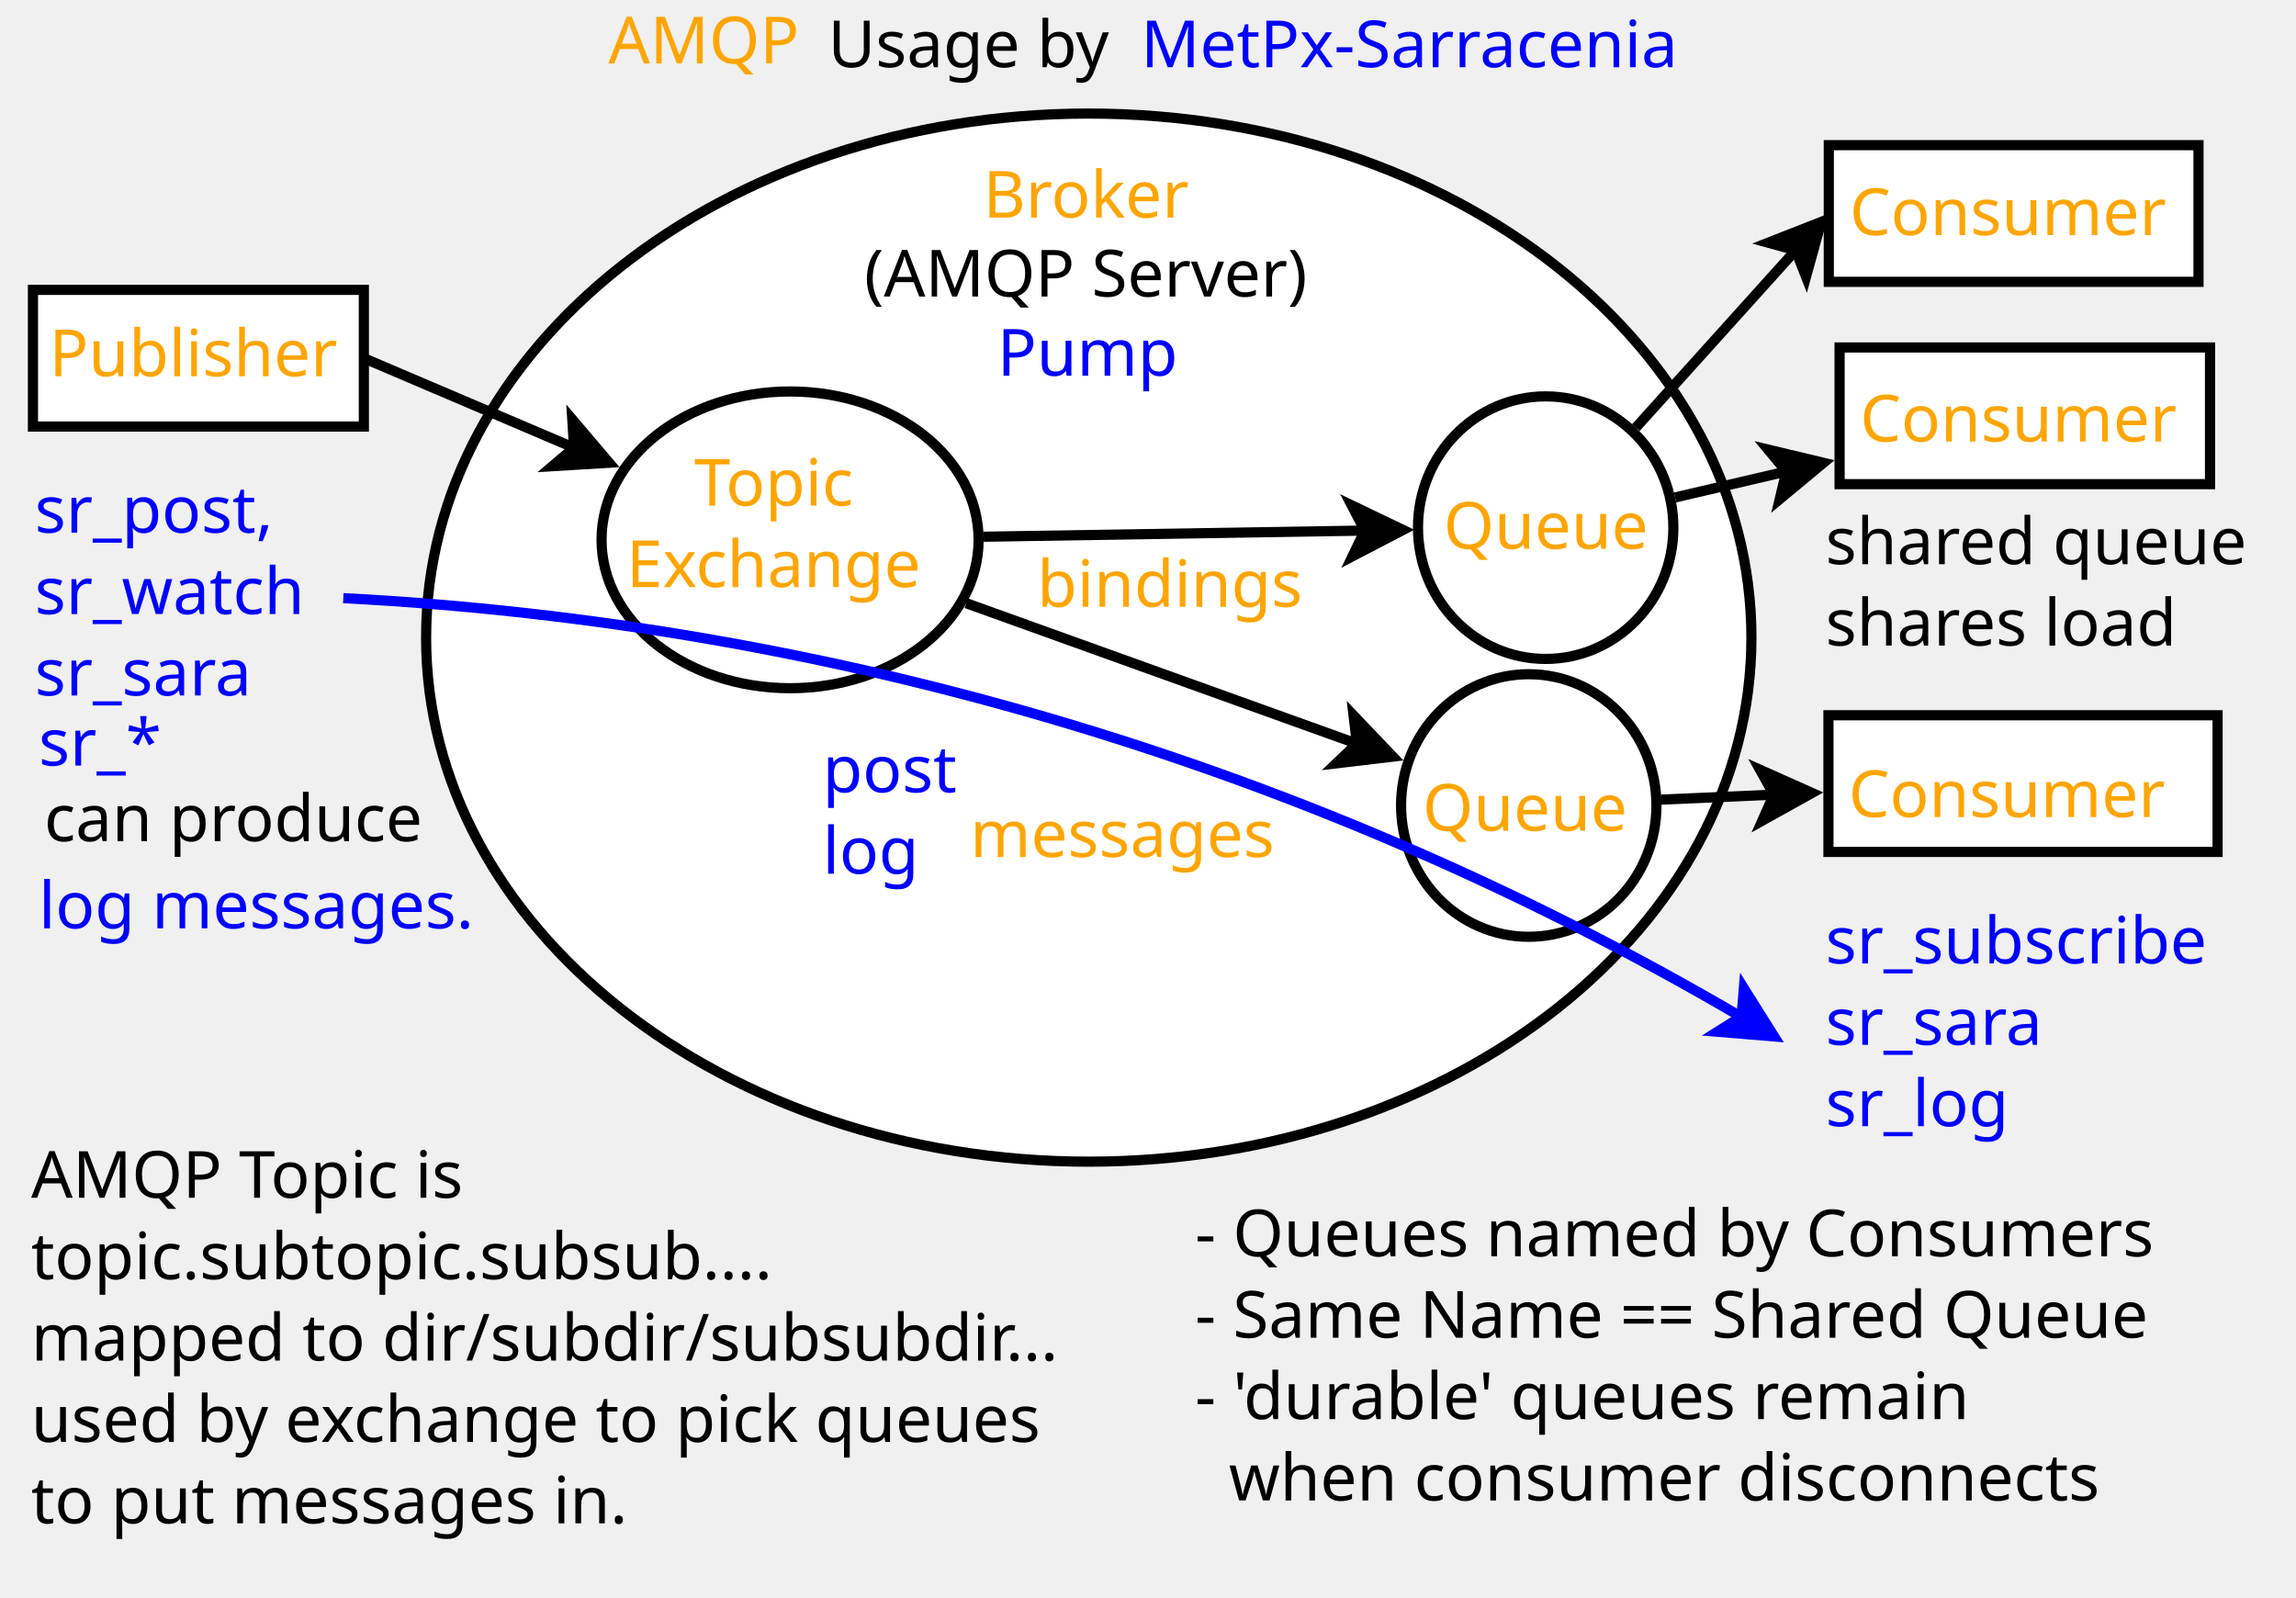
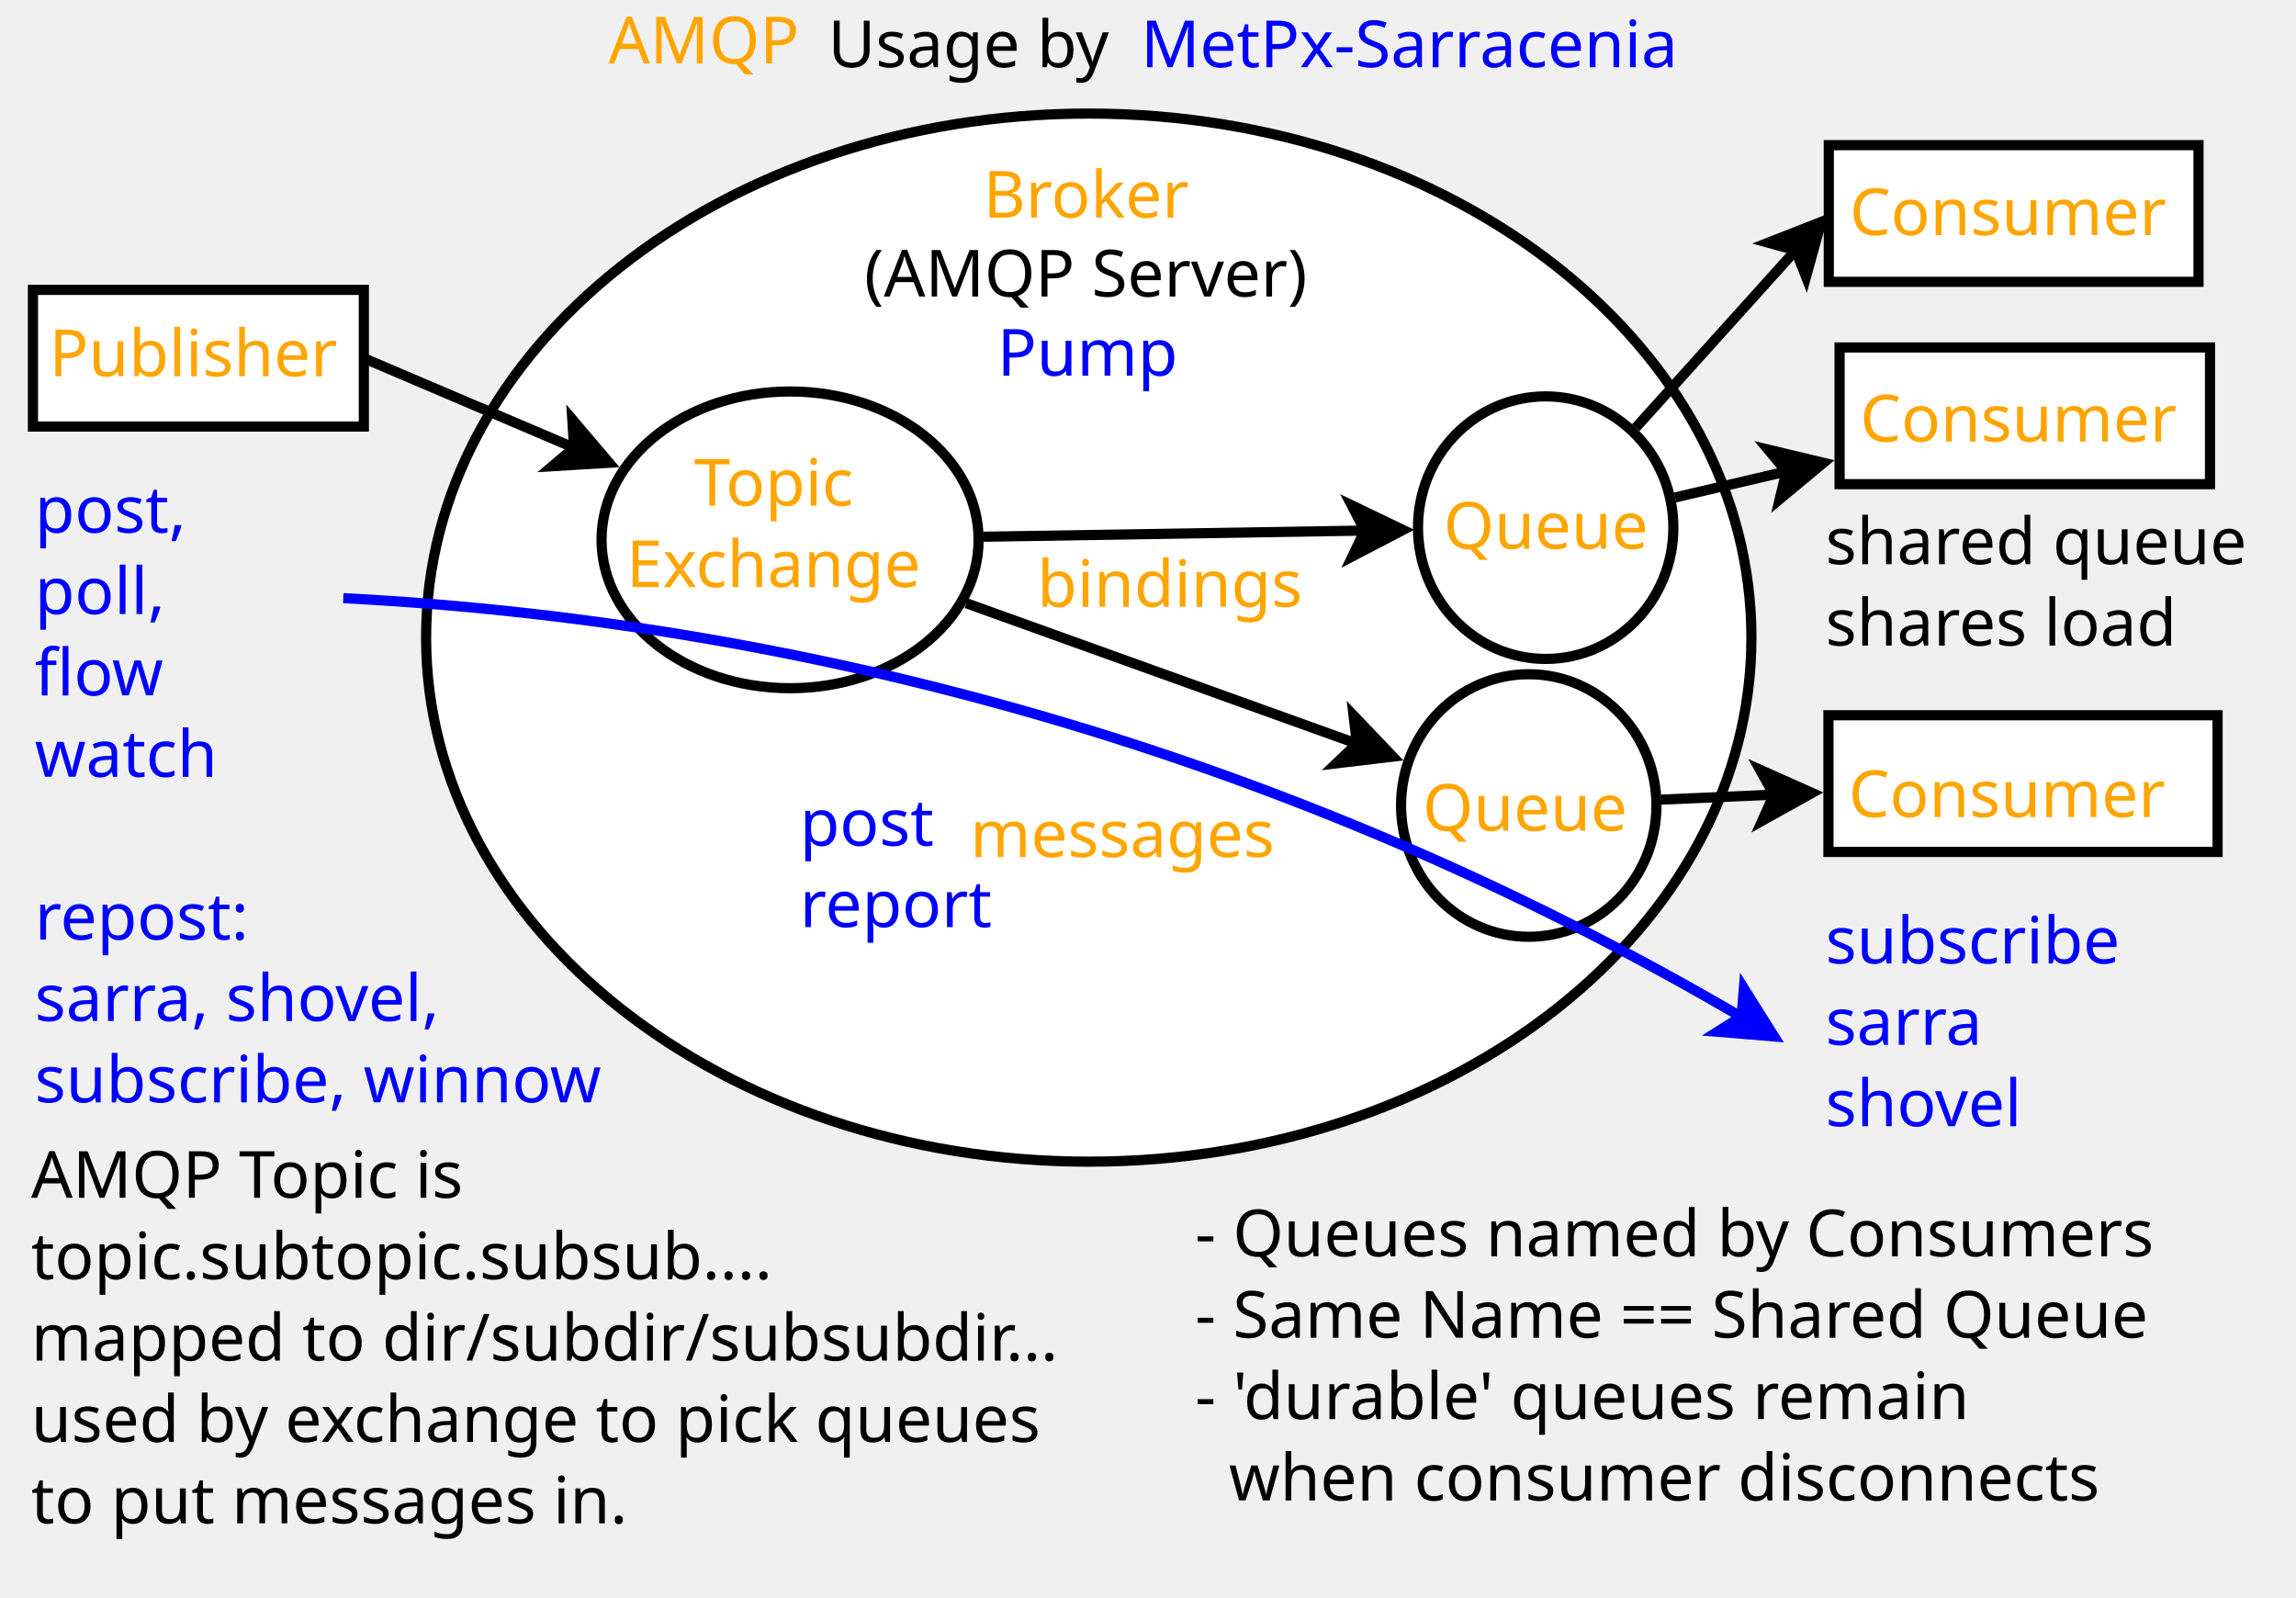
<svg xmlns="http://www.w3.org/2000/svg" width="23cm" height="16cm" viewBox="12 16 442 314">
  <defs />
  <g id="Background">
    <ellipse style="fill: #ffffff; fill-opacity: 1; stroke-opacity: 1; stroke-width: 2; stroke: #000000" cx="221.354" cy="141.35" rx="130.273" ry="103.025" />
    <text font-size="12.8" style="fill: #0000ff; fill-opacity: 1; stroke: none;text-anchor:start;font-family:sans-serif;font-style:normal;font-weight:normal" x="14.142" y="120.717">
-       <tspan x="14.142" y="120.717">sr_post,</tspan>
-       <tspan x="14.142" y="136.717">sr_watch</tspan>
-       <tspan x="14.142" y="152.717">sr_sara</tspan>
+       <tspan x="14.142" y="120.717">post,</tspan>
+       <tspan x="14.142" y="136.717">poll,</tspan>
+       <tspan x="14.142" y="152.717">flow</tspan>
+       <tspan x="14.142" y="168.717">watch</tspan>
+       <tspan x="14.142" y="184.717" />
+       <tspan x="14.142" y="200.717">repost:</tspan>
+       <tspan x="14.142" y="216.717">sarra, shovel,</tspan>
+       <tspan x="14.142" y="232.717">subscribe, winnow</tspan>
    </text>
    <text font-size="12.8" style="fill: #000000; fill-opacity: 1; stroke: none;text-anchor:start;font-family:sans-serif;font-style:normal;font-weight:normal" x="26.163" y="51.067">
      <tspan x="26.163" y="51.067" />
    </text>
    <text font-size="12.8" style="fill: #000000; fill-opacity: 1; stroke: none;text-anchor:start;font-family:sans-serif;font-style:normal;font-weight:normal" x="220.618" y="157.84">
      <tspan x="220.618" y="157.84" />
    </text>
    <text font-size="12.8" style="fill: #000000; fill-opacity: 1; stroke: none;text-anchor:start;font-family:sans-serif;font-style:normal;font-weight:normal" x="221.354" y="141.35">
      <tspan x="221.354" y="141.35" />
    </text>
    <g>
      <line style="fill: none; stroke-opacity: 1; stroke-width: 2; stroke: #000000" x1="78.842" y1="86.422" x2="120.159" y2="104.03" />
      <polygon style="fill: #000000; fill-opacity: 1; stroke-opacity: 1; stroke-width: 2; stroke: #000000" fill-rule="evenodd" points="127.059,106.97 115.899,107.649 120.159,104.03 119.819,98.45 " />
    </g>
    <text font-size="12.8" style="fill: #000000; fill-opacity: 1; stroke: none;text-anchor:start;font-family:sans-serif;font-style:normal;font-weight:normal" x="221.354" y="141.35">
      <tspan x="221.354" y="141.35" />
    </text>
    <g>
      <line style="fill: none; stroke-opacity: 1; stroke-width: 2; stroke: #000000" x1="200.687" y1="121.517" x2="275.624" y2="120.306" />
      <polygon style="fill: #000000; fill-opacity: 1; stroke-opacity: 1; stroke-width: 2; stroke: #000000" fill-rule="evenodd" points="283.123,120.185 273.205,125.346 275.624,120.306 273.044,115.347 " />
    </g>
    <g>
      <line style="fill: none; stroke-opacity: 1; stroke-width: 2; stroke: #000000" x1="197.281" y1="134.591" x2="274.068" y2="162.206" />
      <polygon style="fill: #000000; fill-opacity: 1; stroke-opacity: 1; stroke-width: 2; stroke: #000000" fill-rule="evenodd" points="281.126,164.744 270.024,166.065 274.068,162.206 273.408,156.655 " />
    </g>
    <g>
      <line style="fill: none; stroke-opacity: 1; stroke-width: 2; stroke: #000000" x1="328.907" y1="100.062" x2="360.322" y2="65.204" />
      <polygon style="fill: #000000; fill-opacity: 1; stroke-opacity: 1; stroke-width: 2; stroke: #000000" fill-rule="evenodd" points="365.343,59.633 362.363,70.409 360.322,65.204 354.934,63.714 " />
    </g>
    <g>
      <line style="fill: none; stroke-opacity: 1; stroke-width: 2; stroke: #000000" x1="336.626" y1="113.793" x2="358.488" y2="108.69" />
      <polygon style="fill: #000000; fill-opacity: 1; stroke-opacity: 1; stroke-width: 2; stroke: #000000" fill-rule="evenodd" points="365.792,106.985 357.19,114.127 358.488,108.69 354.917,104.389 " />
    </g>
    <g>
      <line style="fill: none; stroke-opacity: 1; stroke-width: 2; stroke: #000000" x1="333.9" y1="173.201" x2="356.044" y2="172.22" />
      <polygon style="fill: #000000; fill-opacity: 1; stroke-opacity: 1; stroke-width: 2; stroke: #000000" fill-rule="evenodd" points="363.537,171.888 353.768,177.326 356.044,172.22 353.325,167.335 " />
    </g>
    <text font-size="12.8" style="fill: #000000; fill-opacity: 1; stroke: none;text-anchor:start;font-family:sans-serif;font-style:normal;font-weight:normal" x="149.614" y="154.835">
      <tspan x="149.614" y="154.835" />
    </text>
    <text font-size="12.8" style="fill: #0000ff; fill-opacity: 1; stroke: none;text-anchor:start;font-family:sans-serif;font-style:normal;font-weight:normal" x="366.194" y="205.404">
-       <tspan x="366.194" y="205.404">sr_subscribe</tspan>
-       <tspan x="366.194" y="221.404">sr_sara</tspan>
-       <tspan x="366.194" y="237.404">sr_log</tspan>
+       <tspan x="366.194" y="205.404">subscribe</tspan>
+       <tspan x="366.194" y="221.404">sarra</tspan>
+       <tspan x="366.194" y="237.404">shovel</tspan>
    </text>
    <text font-size="12.8" style="fill: #000000; fill-opacity: 1; stroke: none;text-anchor:start;font-family:sans-serif;font-style:normal;font-weight:normal" x="366.194" y="126.914">
      <tspan x="366.194" y="126.914">shared queue</tspan>
      <tspan x="366.194" y="142.914">shares load</tspan>
    </text>
    <g>
      <rect style="fill: #ffffff; fill-opacity: 1; stroke-opacity: 1; stroke-width: 2; stroke: #000000" x="366.77" y="156.614" width="76.499" height="26.87" rx="0" ry="0" />
      <text font-size="12.8" style="fill: #ffa500; fill-opacity: 1; stroke: none;text-anchor:start;font-family:sans-serif;font-style:normal;font-weight:normal" x="370.72" y="176.624">
        <tspan x="370.72" y="176.624">Consumer</tspan>
      </text>
    </g>
    <g>
      <rect style="fill: #ffffff; fill-opacity: 1; stroke-opacity: 1; stroke-width: 2; stroke: #000000" x="368.962" y="84.311" width="72.822" height="26.87" rx="0" ry="0" />
      <text font-size="12.8" style="fill: #ffa500; fill-opacity: 1; stroke: none;text-anchor:start;font-family:sans-serif;font-style:normal;font-weight:normal" x="372.982" y="102.802">
        <tspan x="372.982" y="102.802">Consumer</tspan>
      </text>
    </g>
    <g>
      <rect style="fill: #ffffff; fill-opacity: 1; stroke-opacity: 1; stroke-width: 2; stroke: #000000" x="366.84" y="44.537" width="72.68" height="26.87" rx="0" ry="0" />
      <text font-size="12.8" style="fill: #ffa500; fill-opacity: 1; stroke: none;text-anchor:start;font-family:sans-serif;font-style:normal;font-weight:normal" x="370.932" y="62.214">
        <tspan x="370.932" y="62.214">Consumer</tspan>
      </text>
    </g>
    <g>
      <ellipse style="fill: #ffffff; fill-opacity: 1; stroke-opacity: 1; stroke-width: 2; stroke: #000000" cx="307.852" cy="174.356" rx="25.102" ry="25.809" />
      <text font-size="12.8" style="fill: #ffa500; fill-opacity: 1; stroke: none;text-anchor:start;font-family:sans-serif;font-style:normal;font-weight:normal" x="286.982" y="163.325">
        <tspan x="286.982" y="163.325" />
        <tspan x="286.982" y="179.325">Queue</tspan>
      </text>
    </g>
    <text font-size="12.8" style="fill: #000000; fill-opacity: 1; stroke: none;text-anchor:start;font-family:sans-serif;font-style:normal;font-weight:normal" x="13.435" y="251.476">
      <tspan x="13.435" y="251.476">AMQP Topic is</tspan>
      <tspan x="13.435" y="267.476">topic.subtopic.subsub....</tspan>
      <tspan x="13.435" y="283.476">mapped to dir/subdir/subsubdir...</tspan>
      <tspan x="13.435" y="299.476">used by exchange to pick queues</tspan>
      <tspan x="13.435" y="315.476">to put messages in.</tspan>
    </text>
    <text font-size="12.8" style="fill: #000000; fill-opacity: 1; stroke: none;text-anchor:start;font-family:sans-serif;font-style:normal;font-weight:normal" x="242.236" y="262.982">
      <tspan x="242.236" y="262.982">- Queues named by Consumers</tspan>
      <tspan x="242.236" y="278.982">- Same Name == Shared Queue</tspan>
      <tspan x="242.236" y="294.982">- 'durable' queues remain </tspan>
      <tspan xml:space="preserve" x="242.236" y="310.982">  when consumer disconnects</tspan>
      <tspan x="242.236" y="326.982" />
    </text>
    <g>
      <ellipse style="fill: #ffffff; fill-opacity: 1; stroke-opacity: 1; stroke-width: 2; stroke: #000000" cx="162.634" cy="122.131" rx="37.062" ry="29.168" />
      <text font-size="12.8" style="fill: #ffa500; fill-opacity: 1; stroke: none;text-anchor:start;font-family:sans-serif;font-style:normal;font-weight:normal" x="130.461" y="115.414">
        <tspan xml:space="preserve" x="130.461" y="115.414">    Topic</tspan>
        <tspan x="130.461" y="131.414">Exchange</tspan>
      </text>
    </g>
    <g>
      <ellipse style="fill: #ffffff; fill-opacity: 1; stroke-opacity: 1; stroke-width: 2; stroke: #000000" cx="311.18" cy="119.732" rx="25.102" ry="25.809" />
      <text font-size="12.8" style="fill: #ffa500; fill-opacity: 1; stroke: none;text-anchor:start;font-family:sans-serif;font-style:normal;font-weight:normal" x="291.088" y="107.888">
        <tspan x="291.088" y="107.888" />
        <tspan x="291.088" y="123.888">Queue</tspan>
      </text>
    </g>
    <text font-size="12.8" style="fill: #000000; fill-opacity: 1; stroke: none;text-anchor:start;font-family:sans-serif;font-style:normal;font-weight:normal" x="277.246" y="252.062">
      <tspan x="277.246" y="252.062" />
    </text>
    <text font-size="12.8" style="fill: #000000; fill-opacity: 1; stroke: none;text-anchor:start;font-family:sans-serif;font-style:normal;font-weight:normal" x="318.612" y="256.304">
      <tspan x="318.612" y="256.304" />
    </text>
-     <text font-size="12.8" style="fill: #0000ff; fill-opacity: 1; stroke: none;text-anchor:start;font-family:sans-serif;font-style:normal;font-weight:normal" x="14.91" y="166.502">
-       <tspan x="14.91" y="166.502">sr_* </tspan>
-       <tspan x="14.91" y="182.502" />
-       <tspan x="14.91" y="198.502">log messages.</tspan>
-     </text>
    <text font-size="12.8" style="fill: #000000; fill-opacity: 1; stroke: none;text-anchor:start;font-family:sans-serif;font-style:normal;font-weight:normal" x="55.569" y="147.764">
      <tspan x="55.569" y="147.764" />
    </text>
    <rect style="fill: #ffffff; fill-opacity: 1; stroke-opacity: 1; stroke-width: 2; stroke: #000000" x="13.789" y="72.987" width="65.054" height="26.87" rx="0" ry="0" />
    <text font-size="12.802" style="fill: #ffa500; fill-opacity: 1; stroke: none;text-anchor:start;font-family:sans-serif;font-style:normal;font-weight:normal" x="16.971" y="89.958">
      <tspan x="16.971" y="89.958">Publisher</tspan>
    </text>
    <text font-size="12.8" style="fill: #000000; fill-opacity: 1; stroke: none;text-anchor:start;font-family:sans-serif;font-style:normal;font-weight:normal" x="37.537" y="197.261">
      <tspan x="37.537" y="197.261" />
    </text>
    <text font-size="12.8" style="fill: #000000; fill-opacity: 1; stroke: none;text-anchor:start;font-family:sans-serif;font-style:normal;font-weight:normal" x="39.305" y="251.002">
      <tspan x="39.305" y="251.002" />
    </text>
    <text font-size="12.8" style="fill: #000000; fill-opacity: 1; stroke: none;text-anchor:start;font-family:sans-serif;font-style:normal;font-weight:normal" x="263.812" y="255.598">
      <tspan x="263.812" y="255.598" />
    </text>
    <text font-size="12.8" style="fill: #000000; fill-opacity: 1; stroke: none;text-anchor:start;font-family:sans-serif;font-style:normal;font-weight:normal" x="300.228" y="289.538">
      <tspan x="300.228" y="289.538" />
    </text>
    <text font-size="12.8" style="fill: #000000; fill-opacity: 1; stroke: none;text-anchor:start;font-family:sans-serif;font-style:normal;font-weight:normal" x="292.096" y="269.386">
      <tspan x="292.096" y="269.386" />
    </text>
    <text font-size="12.8" style="fill: #000000; fill-opacity: 1; stroke: none;text-anchor:start;font-family:sans-serif;font-style:normal;font-weight:normal" x="301.996" y="306.156">
      <tspan x="301.996" y="306.156" />
    </text>
    <text font-size="12.8" style="fill: #000000; fill-opacity: 1; stroke: none;text-anchor:start;font-family:sans-serif;font-style:normal;font-weight:normal" x="221.354" y="141.35">
      <tspan x="221.354" y="141.35" />
    </text>
    <text font-size="12.8" style="fill: #000000; fill-opacity: 1; stroke: none;text-anchor:start;font-family:sans-serif;font-style:normal;font-weight:normal" x="389.528" y="60.8">
      <tspan x="389.528" y="60.8" />
    </text>
    <text font-size="12.8" style="fill: #000000; fill-opacity: 1; stroke: none;text-anchor:start;font-family:sans-serif;font-style:normal;font-weight:normal" x="141.128" y="25.081">
      <tspan x="141.128" y="25.081" />
    </text>
    <text font-size="12.8" style="fill: #ffa500; fill-opacity: 1; stroke: none;text-anchor:start;font-family:sans-serif;font-style:normal;font-weight:normal" x="211.192" y="135.293">
      <tspan x="211.192" y="135.293">bindings</tspan>
    </text>
    <text font-size="12.8" style="fill: #000000; fill-opacity: 1; stroke: none;text-anchor:start;font-family:sans-serif;font-style:normal;font-weight:normal" x="130" y="14">
      <tspan x="130" y="14" />
    </text>
    <text font-size="12.8" style="fill: #000000; fill-opacity: 1; stroke: none;text-anchor:start;font-family:sans-serif;font-style:normal;font-weight:normal" x="194" y="69">
      <tspan x="194" y="69" />
    </text>
    <text font-size="12.8" style="fill: #000000; fill-opacity: 1; stroke: none;text-anchor:start;font-family:sans-serif;font-style:normal;font-weight:normal" x="177" y="15">
      <tspan x="177" y="15" />
    </text>
    <text font-size="12.8" style="fill: #000000; fill-opacity: 1; stroke: none;text-anchor:start;font-family:sans-serif;font-style:normal;font-weight:normal" x="223" y="21">
      <tspan x="223" y="21" />
    </text>
    <text font-size="12.8" style="fill: #000000; fill-opacity: 1; stroke: none;text-anchor:start;font-family:sans-serif;font-style:normal;font-weight:normal" x="143" y="22">
      <tspan x="143" y="22" />
    </text>
    <text font-size="12.8" style="fill: #000000; fill-opacity: 1; stroke: none;text-anchor:start;font-family:sans-serif;font-style:normal;font-weight:normal" x="202.646" y="67.85">
      <tspan x="202.646" y="67.85" />
    </text>
    <text font-size="12.8" style="fill: #000000; fill-opacity: 1; stroke: none;text-anchor:start;font-family:sans-serif;font-style:normal;font-weight:normal" x="211.84" y="39.566">
      <tspan x="211.84" y="39.566" />
    </text>
    <text font-size="12.8" style="fill: #000000; fill-opacity: 1; stroke: none;text-anchor:start;font-family:sans-serif;font-style:normal;font-weight:normal" x="140.068" y="27.898">
      <tspan x="140.068" y="27.898" />
    </text>
    <g>
      <text font-size="12.8" style="fill: #ffa500; fill-opacity: 1; stroke: none;text-anchor:start;font-family:sans-serif;font-style:normal;font-weight:normal" x="126.913" y="28.462">
        <tspan x="126.913" y="28.462">AMQP</tspan>
      </text>
      <text font-size="12.8" style="fill: #0000ff; fill-opacity: 1; stroke: none;text-anchor:start;font-family:sans-serif;font-style:normal;font-weight:normal" x="231.6" y="29.209">
        <tspan x="231.6" y="29.209">MetPx-Sarracenia</tspan>
      </text>
      <text font-size="12.8" style="fill: #000000; fill-opacity: 1; stroke: none;text-anchor:start;font-family:sans-serif;font-style:normal;font-weight:normal" x="170.082" y="29.209">
        <tspan x="170.082" y="29.209">Usage by</tspan>
      </text>
    </g>
-     <text font-size="12.8" style="fill: #000000; fill-opacity: 1; stroke: none;text-anchor:start;font-family:sans-serif;font-style:normal;font-weight:normal" x="16.006" y="181.369">
-       <tspan x="16.006" y="181.369">can produce</tspan>
-     </text>
    <text font-size="12.8" style="fill: #000000; fill-opacity: 1; stroke: none;text-anchor:start;font-family:sans-serif;font-style:normal;font-weight:normal" x="54.861" y="187.086">
      <tspan x="54.861" y="187.086" />
    </text>
    <text font-size="12.8" style="fill: #000000; fill-opacity: 1; stroke: none;text-anchor:start;font-family:sans-serif;font-style:normal;font-weight:normal" x="163.049" y="216.784">
      <tspan x="163.049" y="216.784" />
    </text>
    <g>
      <text font-size="12.8" style="fill: #ffa500; fill-opacity: 1; stroke: none;text-anchor:start;font-family:sans-serif;font-style:normal;font-weight:normal" x="200.614" y="58.775">
        <tspan x="200.614" y="58.775">Broker</tspan>
      </text>
      <text font-size="12.8" style="fill: #000000; fill-opacity: 1; stroke: none;text-anchor:start;font-family:sans-serif;font-style:normal;font-weight:normal" x="170.563" y="74.296">
        <tspan xml:space="preserve" x="170.563" y="74.296">  (AMQP Server)</tspan>
      </text>
      <text font-size="12.8" style="fill: #0000ff; fill-opacity: 1; stroke: none;text-anchor:start;font-family:sans-serif;font-style:normal;font-weight:normal" x="203.364" y="89.852">
        <tspan x="203.364" y="89.852">Pump</tspan>
      </text>
    </g>
    <g>
      <path style="fill: none; stroke-opacity: 1; stroke-width: 2; stroke: #0000ff" d="M 74.801,133.591 A 605.289,605.289 0 0 1 349.64,215.928" />
      <polygon style="fill: #0000ff; fill-opacity: 1; stroke-opacity: 1; stroke-width: 2; stroke: #0000ff" fill-rule="evenodd" points="356.088,219.758 344.945,218.834 349.68,215.861 350.142,210.29 " />
    </g>
-     <text font-size="12.8" style="fill: #0000ff; fill-opacity: 1; stroke: none;text-anchor:start;font-family:sans-serif;font-style:normal;font-weight:normal" x="169.028" y="171.755">
-       <tspan x="169.028" y="171.755">post</tspan>
-       <tspan x="169.028" y="187.755">log</tspan>
+     <text font-size="12.8" style="fill: #0000ff; fill-opacity: 1; stroke: none;text-anchor:start;font-family:sans-serif;font-style:normal;font-weight:normal" x="164.528" y="182.255">
+       <tspan x="164.528" y="182.255">post</tspan>
+       <tspan x="164.528" y="198.255">report</tspan>
    </text>
    <text font-size="12.8" style="fill: #000000; fill-opacity: 1; stroke: none;text-anchor:start;font-family:sans-serif;font-style:normal;font-weight:normal" x="140.916" y="189.099">
      <tspan x="140.916" y="189.099" />
    </text>
    <text font-size="12.8" style="fill: #000000; fill-opacity: 1; stroke: none;text-anchor:start;font-family:sans-serif;font-style:normal;font-weight:normal" x="152.937" y="182.382">
      <tspan x="152.937" y="182.382" />
    </text>
    <text font-size="12.8" style="fill: #000000; fill-opacity: 1; stroke: none;text-anchor:start;font-family:sans-serif;font-style:normal;font-weight:normal" x="179.807" y="171.068">
      <tspan x="179.807" y="171.068" />
    </text>
    <text font-size="12.8" style="fill: #000000; fill-opacity: 1; stroke: none;text-anchor:start;font-family:sans-serif;font-style:normal;font-weight:normal" x="46.315" y="86.422">
      <tspan x="46.315" y="86.422" />
    </text>
    <text font-size="12.8" style="fill: #000000; fill-opacity: 1; stroke: none;text-anchor:start;font-family:sans-serif;font-style:normal;font-weight:normal" x="46.315" y="86.422">
      <tspan x="46.315" y="86.422" />
    </text>
    <text font-size="12.8" style="fill: #000000; fill-opacity: 1; stroke: none;text-anchor:start;font-family:sans-serif;font-style:normal;font-weight:normal" x="26" y="268.416">
      <tspan x="26" y="268.416" />
    </text>
    <text font-size="12.8" style="fill: #000000; fill-opacity: 1; stroke: none;text-anchor:start;font-family:sans-serif;font-style:normal;font-weight:normal" x="39" y="273.75">
      <tspan x="39" y="273.75" />
    </text>
    <text font-size="12.8" style="fill: #000000; fill-opacity: 1; stroke: none;text-anchor:start;font-family:sans-serif;font-style:normal;font-weight:normal" x="179.591" y="175.501">
      <tspan x="179.591" y="175.501" />
    </text>
    <text font-size="12.8" style="fill: #ffa500; fill-opacity: 1; stroke: none;text-anchor:start;font-family:sans-serif;font-style:normal;font-weight:normal" x="198.019" y="184.483">
      <tspan x="198.019" y="184.483">messages</tspan>
    </text>
+     <text font-size="12.8" style="fill: #000000; fill-opacity: 1; stroke: none;text-anchor:start;font-family:sans-serif;font-style:normal;font-weight:normal" x="172.789" y="182.375">
+       <tspan x="172.789" y="182.375" />
+     </text>
+     <text font-size="12.8" style="fill: #000000; fill-opacity: 1; stroke: none;text-anchor:start;font-family:sans-serif;font-style:normal;font-weight:normal" x="33.289" y="122.375">
+       <tspan x="33.289" y="122.375" />
+     </text>
+     <text font-size="12.8" style="fill: #000000; fill-opacity: 1; stroke: none;text-anchor:start;font-family:sans-serif;font-style:normal;font-weight:normal" x="384.789" y="203.875">
+       <tspan x="384.789" y="203.875" />
+     </text>
+     <text font-size="12.8" style="fill: #000000; fill-opacity: 1; stroke: none;text-anchor:start;font-family:sans-serif;font-style:normal;font-weight:normal" x="35.289" y="212.375">
+       <tspan x="35.289" y="212.375" />
+     </text>
+     <text font-size="12.8" style="fill: #000000; fill-opacity: 1; stroke: none;text-anchor:start;font-family:sans-serif;font-style:normal;font-weight:normal" x="31.289" y="175.375">
+       <tspan x="31.289" y="175.375" />
+     </text>
  </g>
</svg>
